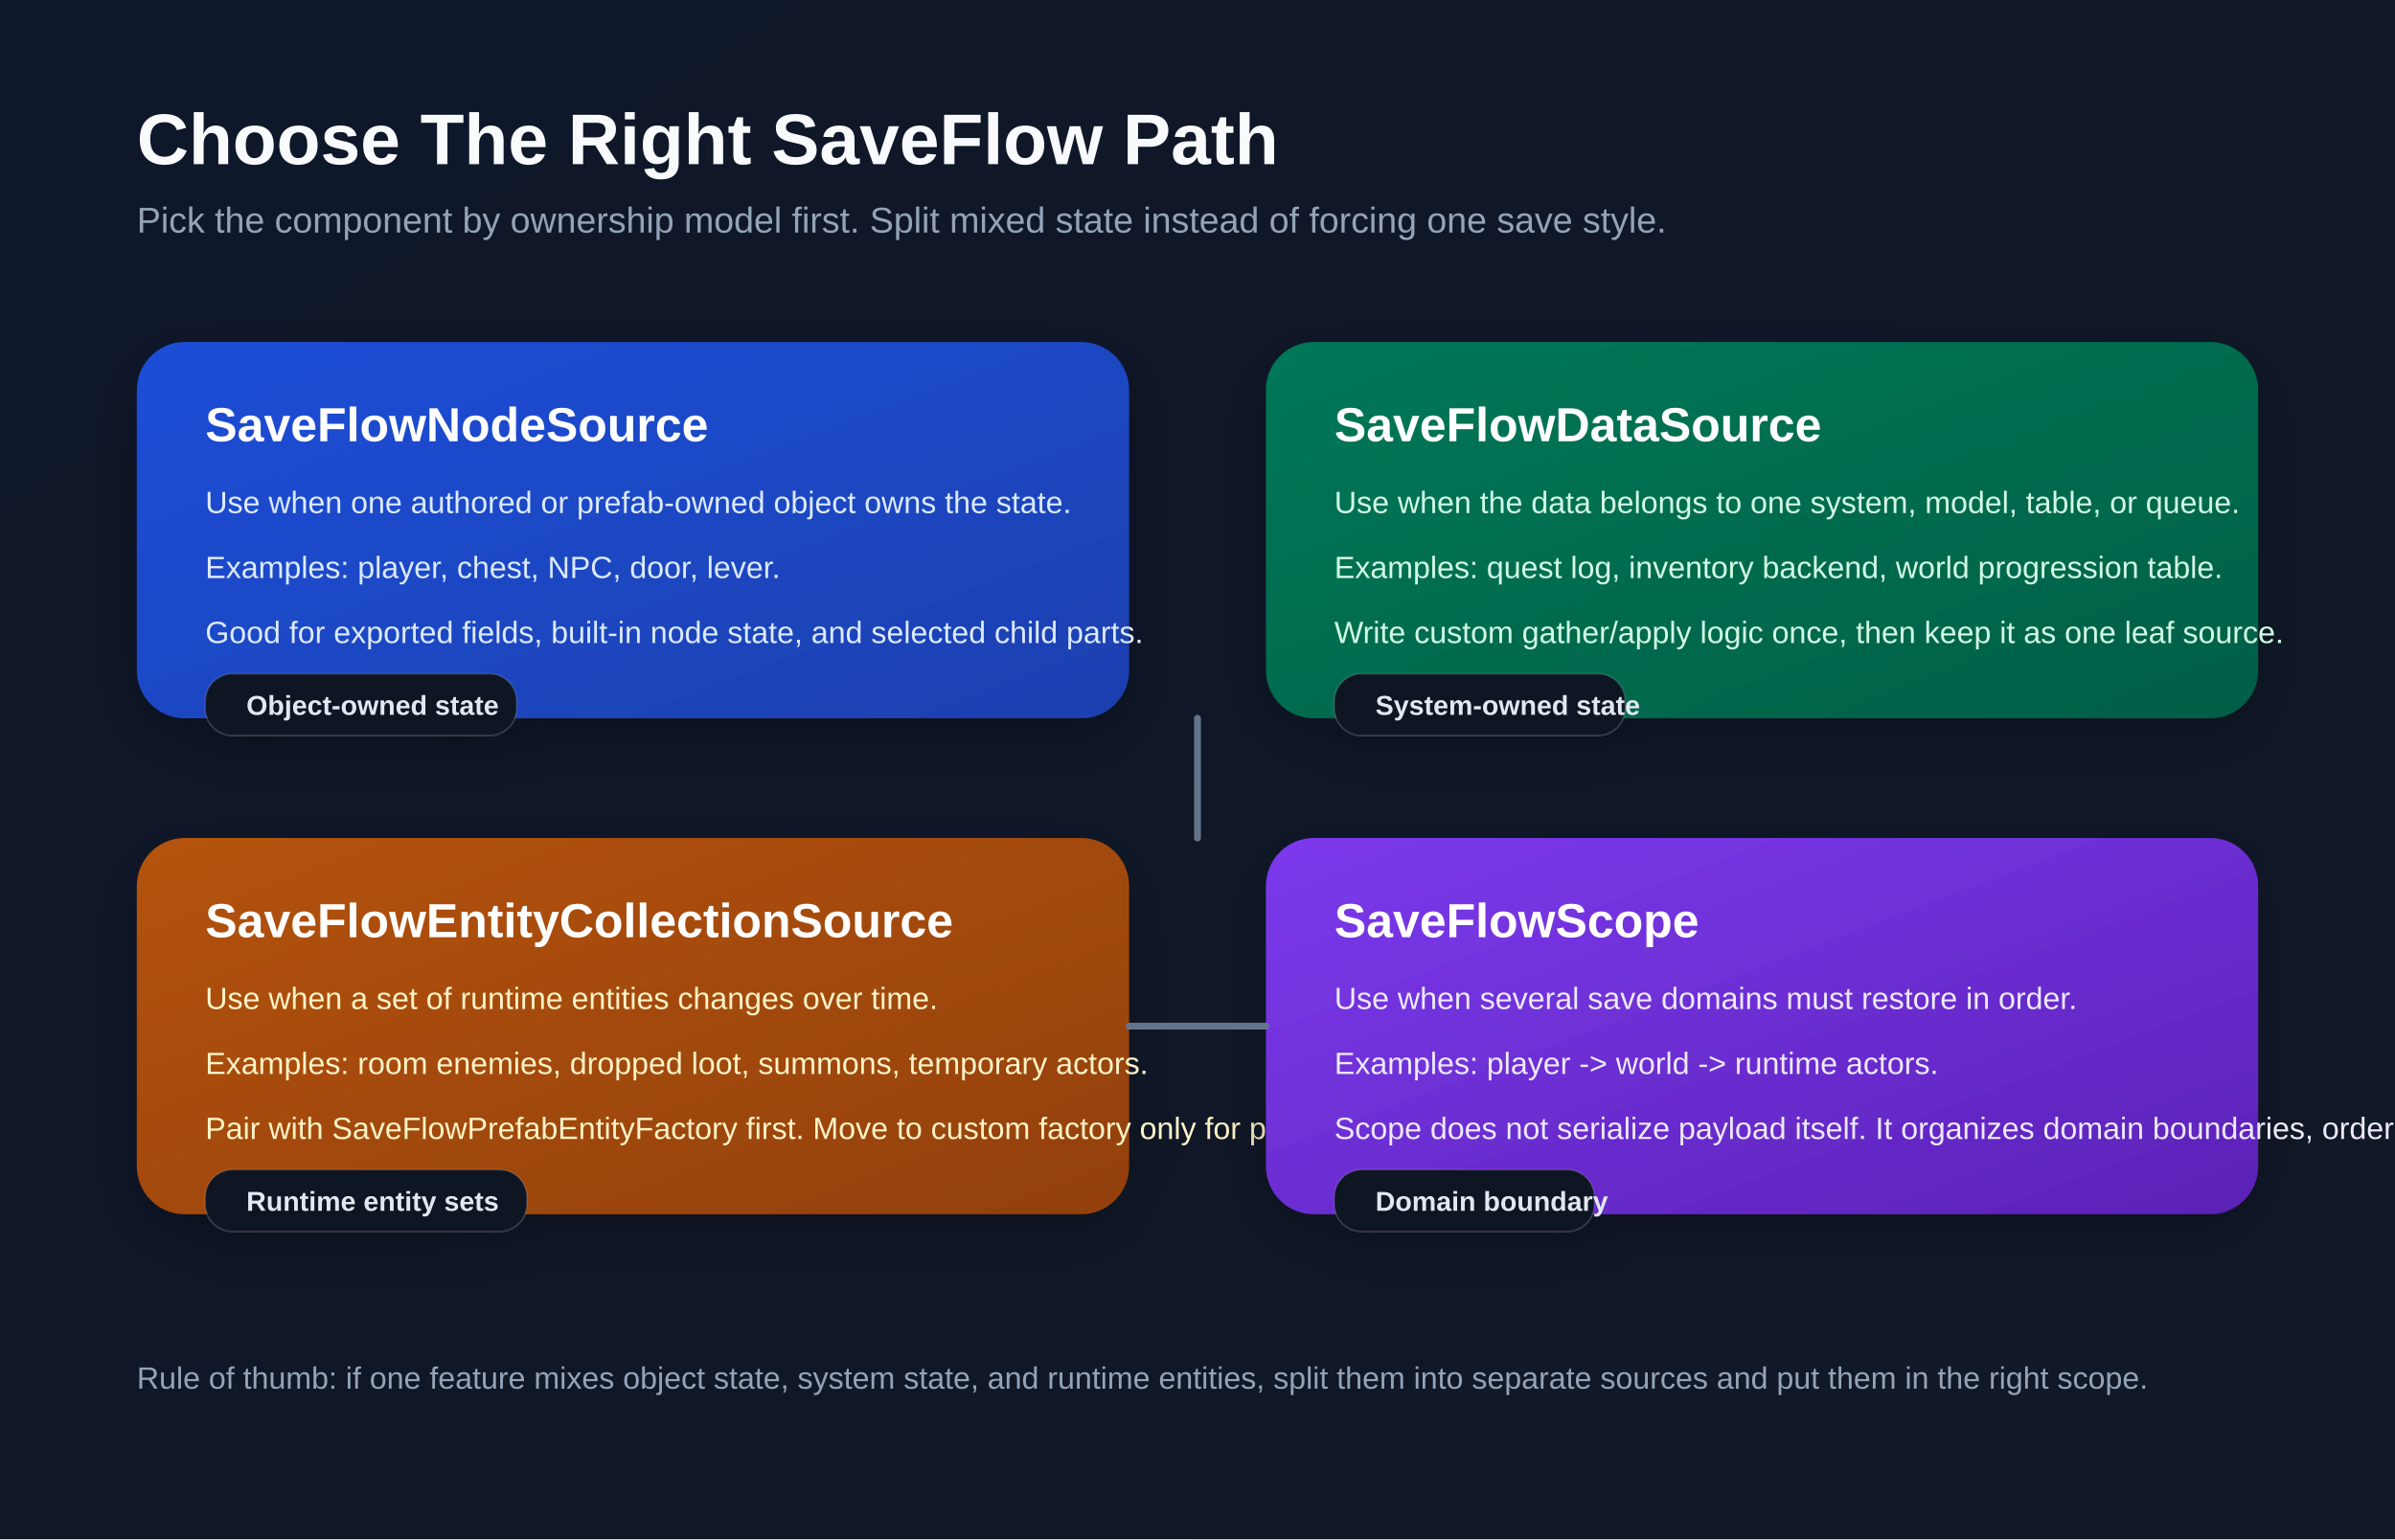
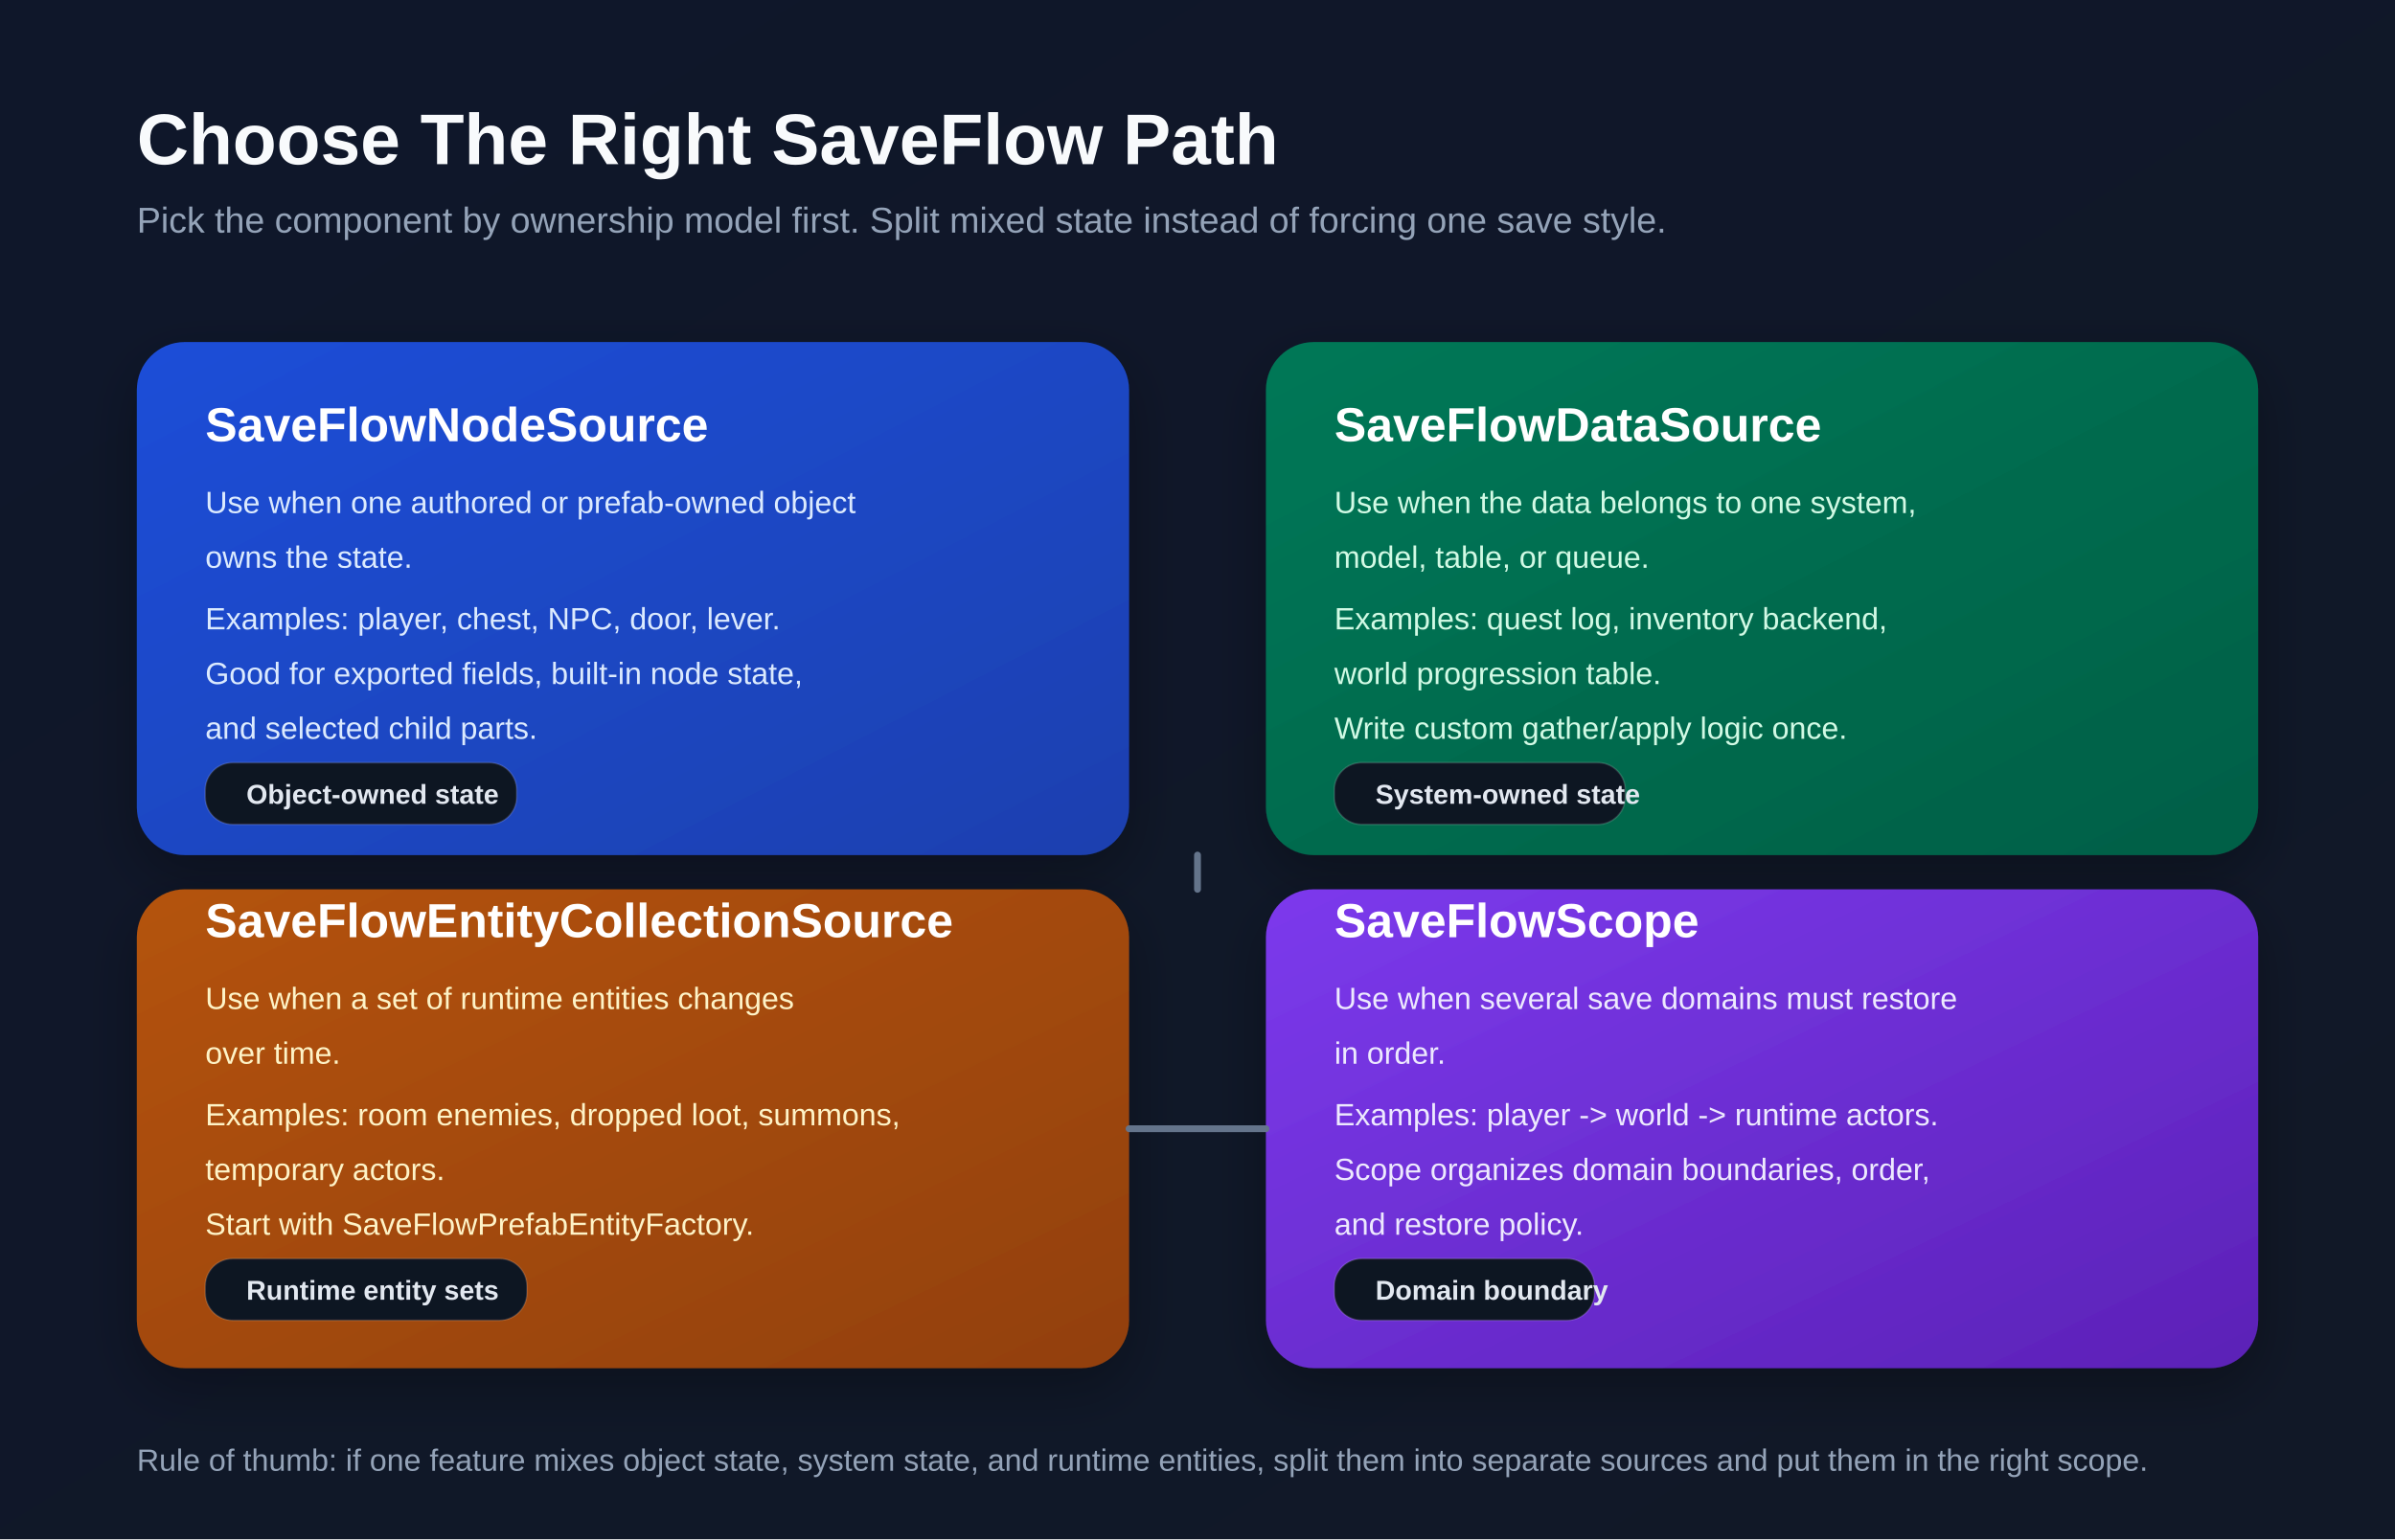
<svg xmlns="http://www.w3.org/2000/svg" width="1400" height="900" viewBox="0 0 1400 900" role="img" aria-labelledby="title desc">
  <defs>
    <linearGradient id="bg" x1="0" y1="0" x2="1" y2="1">
      <stop offset="0%" stop-color="#0f172a" />
      <stop offset="100%" stop-color="#111827" />
    </linearGradient>
    <linearGradient id="cardBlue" x1="0" y1="0" x2="1" y2="1">
      <stop offset="0%" stop-color="#1d4ed8" />
      <stop offset="100%" stop-color="#1e40af" />
    </linearGradient>
    <linearGradient id="cardGreen" x1="0" y1="0" x2="1" y2="1">
      <stop offset="0%" stop-color="#047857" />
      <stop offset="100%" stop-color="#065f46" />
    </linearGradient>
    <linearGradient id="cardAmber" x1="0" y1="0" x2="1" y2="1">
      <stop offset="0%" stop-color="#b45309" />
      <stop offset="100%" stop-color="#92400e" />
    </linearGradient>
    <linearGradient id="cardPurple" x1="0" y1="0" x2="1" y2="1">
      <stop offset="0%" stop-color="#7c3aed" />
      <stop offset="100%" stop-color="#5b21b6" />
    </linearGradient>
    <filter id="shadow" x="-20%" y="-20%" width="140%" height="140%">
      <feDropShadow dx="0" dy="12" stdDeviation="16" flood-color="#000000" flood-opacity="0.28" />
    </filter>
    <style>
      .title { fill: #f8fafc; font: 700 42px 'Segoe UI', Arial, sans-serif; }
      .subtitle { fill: #94a3b8; font: 500 21px 'Segoe UI', Arial, sans-serif; }
      .cardTitle { fill: #ffffff; font: 700 28px 'Segoe UI', Arial, sans-serif; }
      .cardBody { fill: #dbeafe; font: 500 18px 'Segoe UI', Arial, sans-serif; }
      .cardBodyMuted { fill: #d1fae5; font: 500 18px 'Segoe UI', Arial, sans-serif; }
      .cardBodyWarm { fill: #fef3c7; font: 500 18px 'Segoe UI', Arial, sans-serif; }
      .cardBodyPurple { fill: #ede9fe; font: 500 18px 'Segoe UI', Arial, sans-serif; }
      .pill { fill: #0b1220; stroke: rgba(255,255,255,0.14); stroke-width: 1; }
      .pillText { fill: #e2e8f0; font: 600 16px 'Segoe UI', Arial, sans-serif; }
      .arrow { stroke: #64748b; stroke-width: 4; fill: none; stroke-linecap: round; }
      .footer { fill: #94a3b8; font: 500 18px 'Segoe UI', Arial, sans-serif; }
    </style>
  </defs>
  <rect width="1400" height="900" fill="url(#bg)" />
  <text x="80" y="96" class="title">Choose The Right SaveFlow Path</text>
  <text x="80" y="136" class="subtitle">Pick the component by ownership model first. Split mixed state instead of forcing one save style.</text>
  <g filter="url(#shadow)">
-     <rect x="80" y="200" rx="28" ry="28" width="580" height="220" fill="url(#cardBlue)" />
+     <rect x="80" y="200" rx="28" ry="28" width="580" height="300" fill="url(#cardBlue)" />
    <text x="120" y="258" class="cardTitle">SaveFlowNodeSource</text>
-     <text x="120" y="300" class="cardBody">Use when one authored or prefab-owned object owns the state.</text>
-     <text x="120" y="338" class="cardBody">Examples: player, chest, NPC, door, lever.</text>
-     <text x="120" y="376" class="cardBody">Good for exported fields, built-in node state, and selected child parts.</text>
-     <rect x="120" y="394" rx="16" ry="16" width="182" height="36" class="pill" />
-     <text x="144" y="418" class="pillText">Object-owned state</text>
+     <text x="120" y="300" class="cardBody">Use when one authored or prefab-owned object</text>
+     <text x="120" y="332" class="cardBody">owns the state.</text>
+     <text x="120" y="368" class="cardBody">Examples: player, chest, NPC, door, lever.</text>
+     <text x="120" y="400" class="cardBody">Good for exported fields, built-in node state,</text>
+     <text x="120" y="432" class="cardBody">and selected child parts.</text>
+     <rect x="120" y="446" rx="16" ry="16" width="182" height="36" class="pill" />
+     <text x="144" y="470" class="pillText">Object-owned state</text>
  </g>
  <g filter="url(#shadow)">
-     <rect x="740" y="200" rx="28" ry="28" width="580" height="220" fill="url(#cardGreen)" />
+     <rect x="740" y="200" rx="28" ry="28" width="580" height="300" fill="url(#cardGreen)" />
    <text x="780" y="258" class="cardTitle">SaveFlowDataSource</text>
-     <text x="780" y="300" class="cardBodyMuted">Use when the data belongs to one system, model, table, or queue.</text>
-     <text x="780" y="338" class="cardBodyMuted">Examples: quest log, inventory backend, world progression table.</text>
-     <text x="780" y="376" class="cardBodyMuted">Write custom gather/apply logic once, then keep it as one leaf source.</text>
-     <rect x="780" y="394" rx="16" ry="16" width="170" height="36" class="pill" />
-     <text x="804" y="418" class="pillText">System-owned state</text>
+     <text x="780" y="300" class="cardBodyMuted">Use when the data belongs to one system,</text>
+     <text x="780" y="332" class="cardBodyMuted">model, table, or queue.</text>
+     <text x="780" y="368" class="cardBodyMuted">Examples: quest log, inventory backend,</text>
+     <text x="780" y="400" class="cardBodyMuted">world progression table.</text>
+     <text x="780" y="432" class="cardBodyMuted">Write custom gather/apply logic once.</text>
+     <rect x="780" y="446" rx="16" ry="16" width="170" height="36" class="pill" />
+     <text x="804" y="470" class="pillText">System-owned state</text>
  </g>
  <g filter="url(#shadow)">
-     <rect x="80" y="490" rx="28" ry="28" width="580" height="220" fill="url(#cardAmber)" />
+     <rect x="80" y="520" rx="28" ry="28" width="580" height="280" fill="url(#cardAmber)" />
    <text x="120" y="548" class="cardTitle">SaveFlowEntityCollectionSource</text>
-     <text x="120" y="590" class="cardBodyWarm">Use when a set of runtime entities changes over time.</text>
-     <text x="120" y="628" class="cardBodyWarm">Examples: room enemies, dropped loot, summons, temporary actors.</text>
-     <text x="120" y="666" class="cardBodyWarm">Pair with SaveFlowPrefabEntityFactory first. Move to custom factory only for pooling or custom lookup.</text>
-     <rect x="120" y="684" rx="16" ry="16" width="188" height="36" class="pill" />
-     <text x="144" y="708" class="pillText">Runtime entity sets</text>
+     <text x="120" y="590" class="cardBodyWarm">Use when a set of runtime entities changes</text>
+     <text x="120" y="622" class="cardBodyWarm">over time.</text>
+     <text x="120" y="658" class="cardBodyWarm">Examples: room enemies, dropped loot, summons,</text>
+     <text x="120" y="690" class="cardBodyWarm">temporary actors.</text>
+     <text x="120" y="722" class="cardBodyWarm">Start with SaveFlowPrefabEntityFactory.</text>
+     <rect x="120" y="736" rx="16" ry="16" width="188" height="36" class="pill" />
+     <text x="144" y="760" class="pillText">Runtime entity sets</text>
  </g>
  <g filter="url(#shadow)">
-     <rect x="740" y="490" rx="28" ry="28" width="580" height="220" fill="url(#cardPurple)" />
+     <rect x="740" y="520" rx="28" ry="28" width="580" height="280" fill="url(#cardPurple)" />
    <text x="780" y="548" class="cardTitle">SaveFlowScope</text>
-     <text x="780" y="590" class="cardBodyPurple">Use when several save domains must restore in order.</text>
-     <text x="780" y="628" class="cardBodyPurple">Examples: player -&gt; world -&gt; runtime actors.</text>
-     <text x="780" y="666" class="cardBodyPurple">Scope does not serialize payload itself. It organizes domain boundaries, order, and restore policy.</text>
-     <rect x="780" y="684" rx="16" ry="16" width="152" height="36" class="pill" />
-     <text x="804" y="708" class="pillText">Domain boundary</text>
+     <text x="780" y="590" class="cardBodyPurple">Use when several save domains must restore</text>
+     <text x="780" y="622" class="cardBodyPurple">in order.</text>
+     <text x="780" y="658" class="cardBodyPurple">Examples: player -&gt; world -&gt; runtime actors.</text>
+     <text x="780" y="690" class="cardBodyPurple">Scope organizes domain boundaries, order,</text>
+     <text x="780" y="722" class="cardBodyPurple">and restore policy.</text>
+     <rect x="780" y="736" rx="16" ry="16" width="152" height="36" class="pill" />
+     <text x="804" y="760" class="pillText">Domain boundary</text>
  </g>
-   <path d="M700 420 L700 490" class="arrow" />
-   <path d="M660 600 L740 600" class="arrow" />
-   <text x="80" y="812" class="footer">Rule of thumb: if one feature mixes object state, system state, and runtime entities, split them into separate sources and put them in the right scope.</text>
+   <path d="M700 500 L700 520" class="arrow" />
+   <path d="M660 660 L740 660" class="arrow" />
+   <text x="80" y="860" class="footer">Rule of thumb: if one feature mixes object state, system state, and runtime entities, split them into separate sources and put them in the right scope.</text>
</svg>
